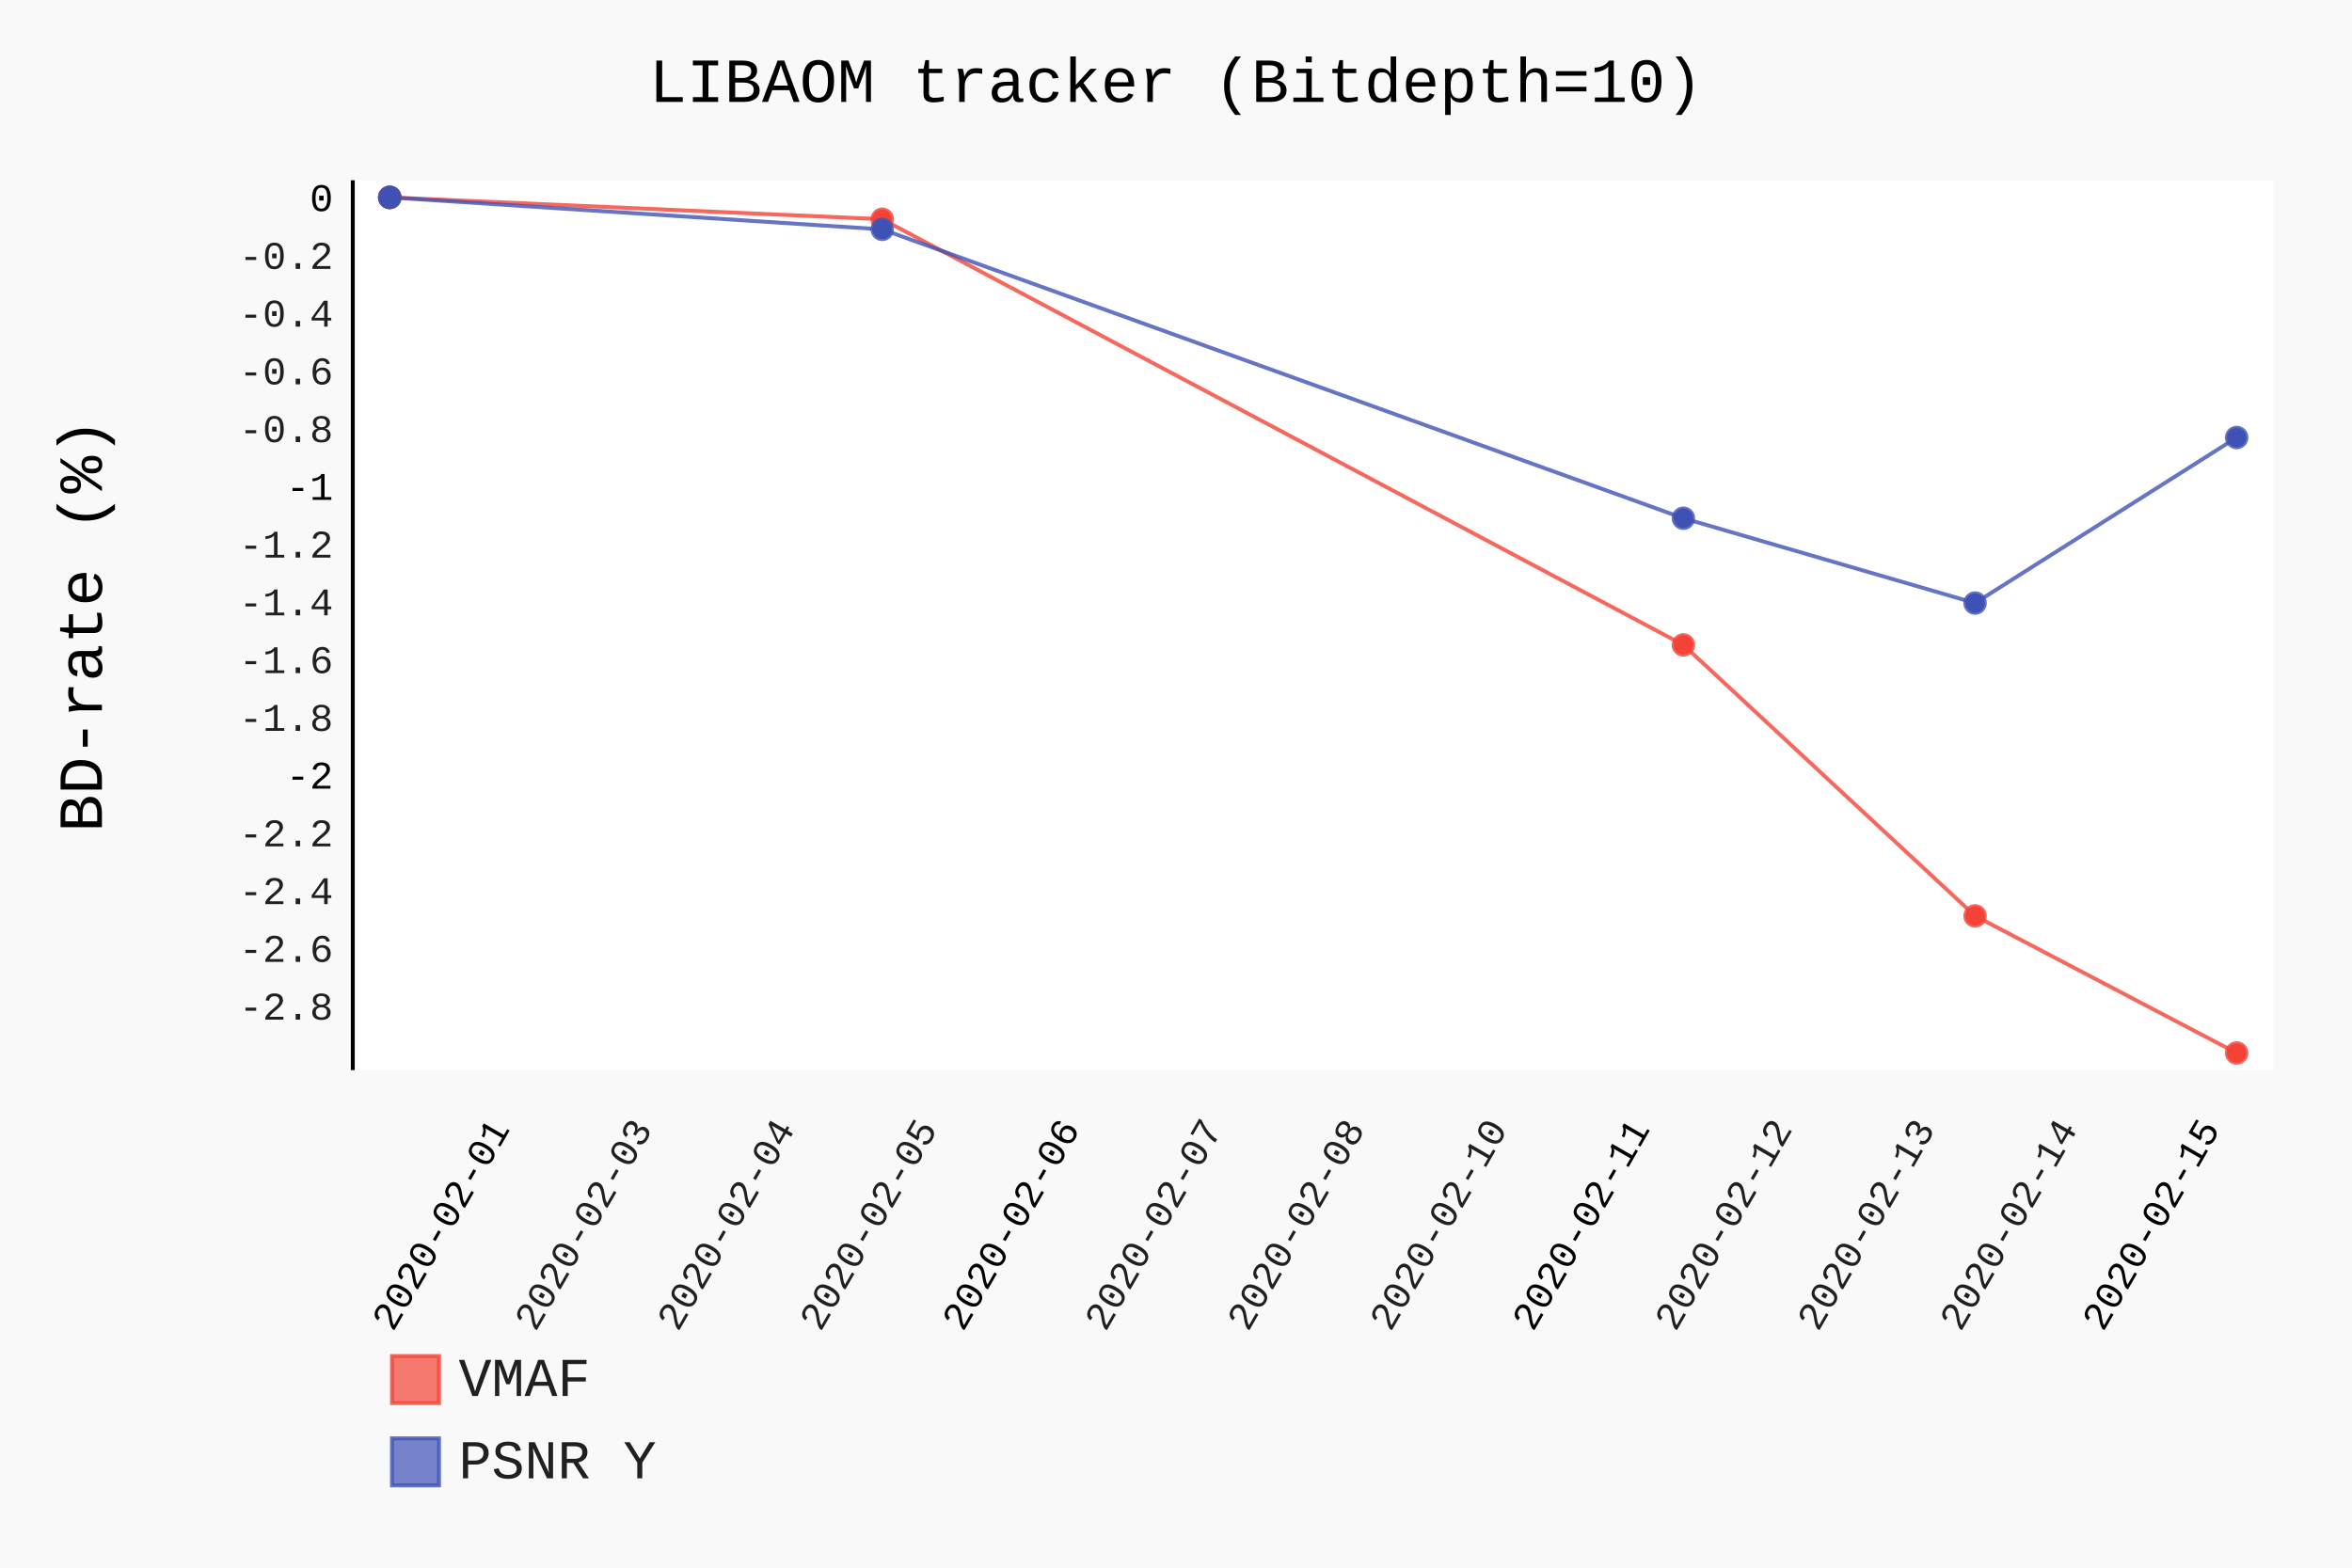
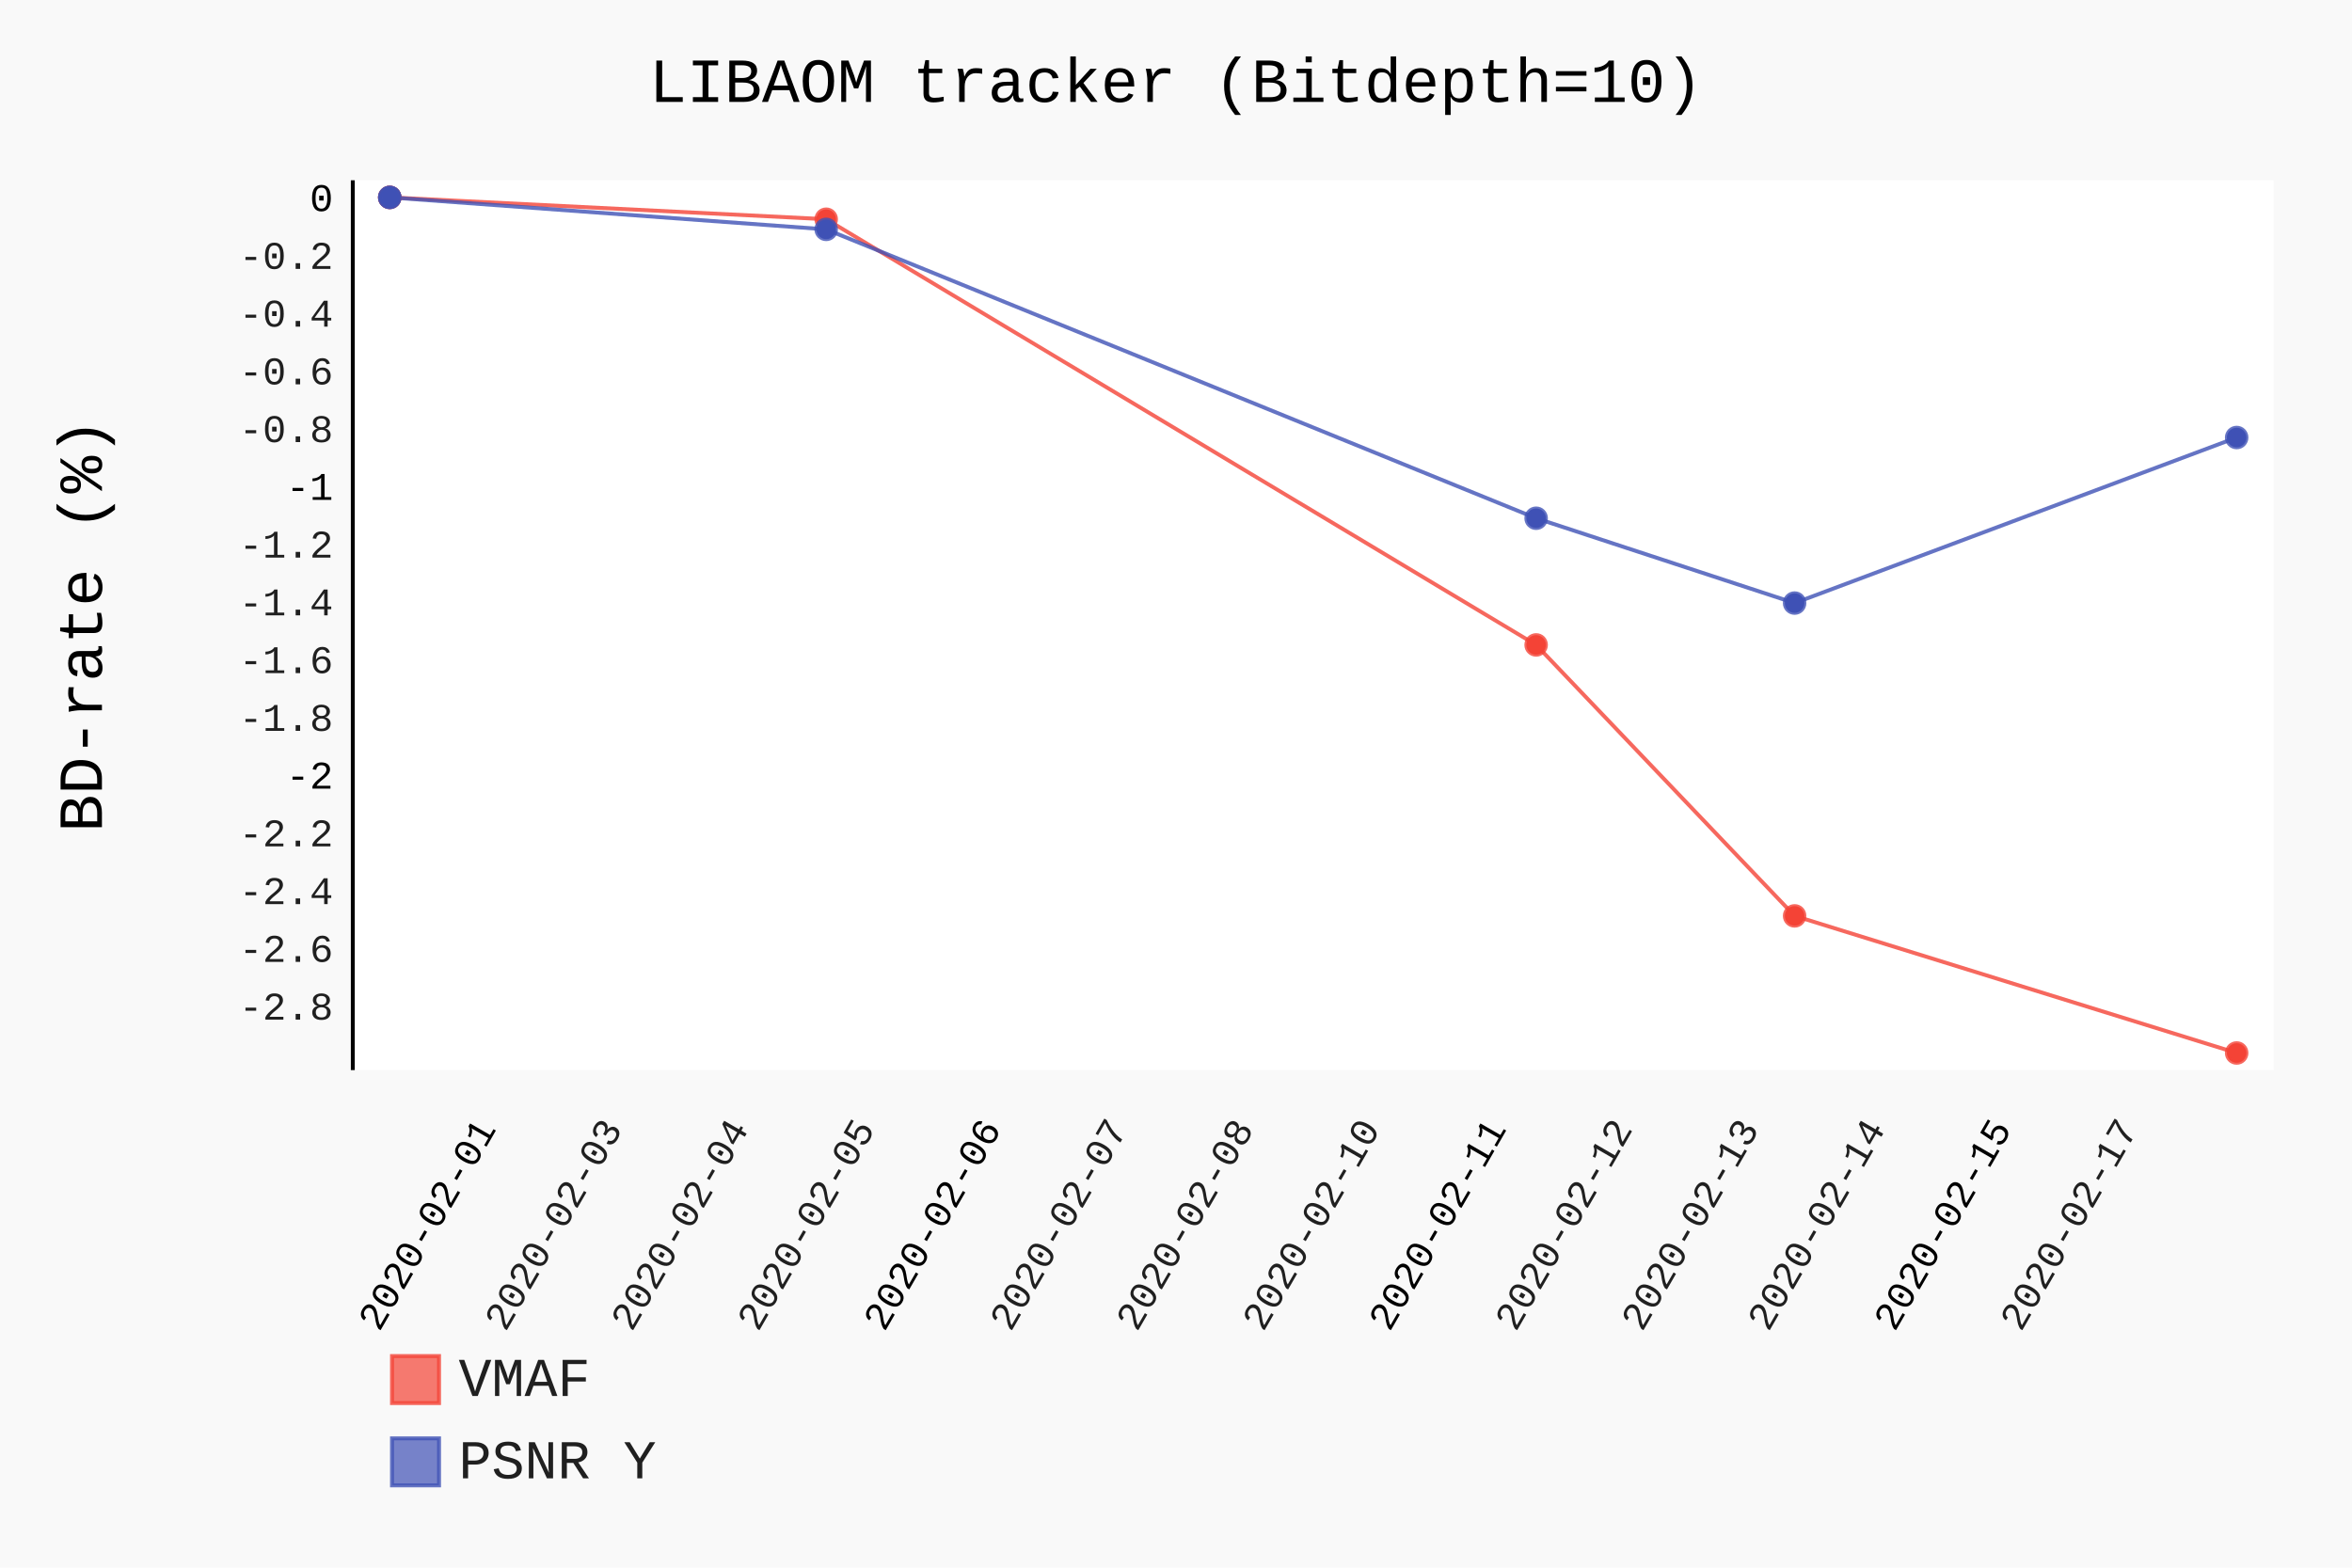
- <svg xmlns="http://www.w3.org/2000/svg" class="pygal-chart" id="chart-3ece4df2-cf6f-4308-bfe9-6f67e9da307a" viewBox="0 0 600 400">
+ <svg xmlns="http://www.w3.org/2000/svg" class="pygal-chart" id="chart-fdd110ca-63b4-4021-9300-83db6203d521" viewBox="0 0 600 400">
  <defs>
-     <style type="text/css">#chart-3ece4df2-cf6f-4308-bfe9-6f67e9da307a{-webkit-user-select:none;-webkit-font-smoothing:antialiased;font-family:Consolas,"Liberation Mono",Menlo,Courier,monospace}#chart-3ece4df2-cf6f-4308-bfe9-6f67e9da307a .title{font-family:Consolas,"Liberation Mono",Menlo,Courier,monospace;font-size:16px}#chart-3ece4df2-cf6f-4308-bfe9-6f67e9da307a .legends .legend text{font-family:Consolas,"Liberation Mono",Menlo,Courier,monospace;font-size:14px}#chart-3ece4df2-cf6f-4308-bfe9-6f67e9da307a .axis text{font-family:Consolas,"Liberation Mono",Menlo,Courier,monospace;font-size:10px}#chart-3ece4df2-cf6f-4308-bfe9-6f67e9da307a .axis text.major{font-family:Consolas,"Liberation Mono",Menlo,Courier,monospace;font-size:10px}#chart-3ece4df2-cf6f-4308-bfe9-6f67e9da307a .text-overlay text.value{font-family:Consolas,"Liberation Mono",Menlo,Courier,monospace;font-size:16px}#chart-3ece4df2-cf6f-4308-bfe9-6f67e9da307a .text-overlay text.label{font-family:Consolas,"Liberation Mono",Menlo,Courier,monospace;font-size:10px}#chart-3ece4df2-cf6f-4308-bfe9-6f67e9da307a .tooltip{font-family:Consolas,"Liberation Mono",Menlo,Courier,monospace;font-size:14px}#chart-3ece4df2-cf6f-4308-bfe9-6f67e9da307a text.no_data{font-family:Consolas,"Liberation Mono",Menlo,Courier,monospace;font-size:64px}
- #chart-3ece4df2-cf6f-4308-bfe9-6f67e9da307a{background-color:rgba(249,249,249,1)}#chart-3ece4df2-cf6f-4308-bfe9-6f67e9da307a path,#chart-3ece4df2-cf6f-4308-bfe9-6f67e9da307a line,#chart-3ece4df2-cf6f-4308-bfe9-6f67e9da307a rect,#chart-3ece4df2-cf6f-4308-bfe9-6f67e9da307a circle{-webkit-transition:150ms;-moz-transition:150ms;transition:150ms}#chart-3ece4df2-cf6f-4308-bfe9-6f67e9da307a .graph &gt; .background{fill:rgba(249,249,249,1)}#chart-3ece4df2-cf6f-4308-bfe9-6f67e9da307a .plot &gt; .background{fill:rgba(255,255,255,1)}#chart-3ece4df2-cf6f-4308-bfe9-6f67e9da307a .graph{fill:rgba(0,0,0,.87)}#chart-3ece4df2-cf6f-4308-bfe9-6f67e9da307a text.no_data{fill:rgba(0,0,0,1)}#chart-3ece4df2-cf6f-4308-bfe9-6f67e9da307a .title{fill:rgba(0,0,0,1)}#chart-3ece4df2-cf6f-4308-bfe9-6f67e9da307a .legends .legend text{fill:rgba(0,0,0,.87)}#chart-3ece4df2-cf6f-4308-bfe9-6f67e9da307a .legends .legend:hover text{fill:rgba(0,0,0,1)}#chart-3ece4df2-cf6f-4308-bfe9-6f67e9da307a .axis .line{stroke:rgba(0,0,0,1)}#chart-3ece4df2-cf6f-4308-bfe9-6f67e9da307a .axis .guide.line{stroke:rgba(0,0,0,.54)}#chart-3ece4df2-cf6f-4308-bfe9-6f67e9da307a .axis .major.line{stroke:rgba(0,0,0,.87)}#chart-3ece4df2-cf6f-4308-bfe9-6f67e9da307a .axis text.major{fill:rgba(0,0,0,1)}#chart-3ece4df2-cf6f-4308-bfe9-6f67e9da307a .axis.y .guides:hover .guide.line,#chart-3ece4df2-cf6f-4308-bfe9-6f67e9da307a .line-graph .axis.x .guides:hover .guide.line,#chart-3ece4df2-cf6f-4308-bfe9-6f67e9da307a .stackedline-graph .axis.x .guides:hover .guide.line,#chart-3ece4df2-cf6f-4308-bfe9-6f67e9da307a .xy-graph .axis.x .guides:hover .guide.line{stroke:rgba(0,0,0,1)}#chart-3ece4df2-cf6f-4308-bfe9-6f67e9da307a .axis .guides:hover text{fill:rgba(0,0,0,1)}#chart-3ece4df2-cf6f-4308-bfe9-6f67e9da307a .reactive{fill-opacity:.7;stroke-opacity:.8}#chart-3ece4df2-cf6f-4308-bfe9-6f67e9da307a .ci{stroke:rgba(0,0,0,.87)}#chart-3ece4df2-cf6f-4308-bfe9-6f67e9da307a .reactive.active,#chart-3ece4df2-cf6f-4308-bfe9-6f67e9da307a .active .reactive{fill-opacity:.8;stroke-opacity:.9;stroke-width:4}#chart-3ece4df2-cf6f-4308-bfe9-6f67e9da307a .ci .reactive.active{stroke-width:1.5}#chart-3ece4df2-cf6f-4308-bfe9-6f67e9da307a .series text{fill:rgba(0,0,0,1)}#chart-3ece4df2-cf6f-4308-bfe9-6f67e9da307a .tooltip rect{fill:rgba(255,255,255,1);stroke:rgba(0,0,0,1);-webkit-transition:opacity 150ms;-moz-transition:opacity 150ms;transition:opacity 150ms}#chart-3ece4df2-cf6f-4308-bfe9-6f67e9da307a .tooltip .label{fill:rgba(0,0,0,.87)}#chart-3ece4df2-cf6f-4308-bfe9-6f67e9da307a .tooltip .label{fill:rgba(0,0,0,.87)}#chart-3ece4df2-cf6f-4308-bfe9-6f67e9da307a .tooltip .legend{font-size:.8em;fill:rgba(0,0,0,.54)}#chart-3ece4df2-cf6f-4308-bfe9-6f67e9da307a .tooltip .x_label{font-size:.6em;fill:rgba(0,0,0,1)}#chart-3ece4df2-cf6f-4308-bfe9-6f67e9da307a .tooltip .xlink{font-size:.5em;text-decoration:underline}#chart-3ece4df2-cf6f-4308-bfe9-6f67e9da307a .tooltip .value{font-size:1.5em}#chart-3ece4df2-cf6f-4308-bfe9-6f67e9da307a .bound{font-size:.5em}#chart-3ece4df2-cf6f-4308-bfe9-6f67e9da307a .max-value{font-size:.75em;fill:rgba(0,0,0,.54)}#chart-3ece4df2-cf6f-4308-bfe9-6f67e9da307a .map-element{fill:rgba(255,255,255,1);stroke:rgba(0,0,0,.54) !important}#chart-3ece4df2-cf6f-4308-bfe9-6f67e9da307a .map-element .reactive{fill-opacity:inherit;stroke-opacity:inherit}#chart-3ece4df2-cf6f-4308-bfe9-6f67e9da307a .color-0,#chart-3ece4df2-cf6f-4308-bfe9-6f67e9da307a .color-0 a:visited{stroke:#F44336;fill:#F44336}#chart-3ece4df2-cf6f-4308-bfe9-6f67e9da307a .color-1,#chart-3ece4df2-cf6f-4308-bfe9-6f67e9da307a .color-1 a:visited{stroke:#3F51B5;fill:#3F51B5}#chart-3ece4df2-cf6f-4308-bfe9-6f67e9da307a .text-overlay .color-0 text{fill:black}#chart-3ece4df2-cf6f-4308-bfe9-6f67e9da307a .text-overlay .color-1 text{fill:black}
- #chart-3ece4df2-cf6f-4308-bfe9-6f67e9da307a text.no_data{text-anchor:middle}#chart-3ece4df2-cf6f-4308-bfe9-6f67e9da307a .guide.line{fill:none}#chart-3ece4df2-cf6f-4308-bfe9-6f67e9da307a .centered{text-anchor:middle}#chart-3ece4df2-cf6f-4308-bfe9-6f67e9da307a .title{text-anchor:middle}#chart-3ece4df2-cf6f-4308-bfe9-6f67e9da307a .legends .legend text{fill-opacity:1}#chart-3ece4df2-cf6f-4308-bfe9-6f67e9da307a .axis.x text{text-anchor:middle}#chart-3ece4df2-cf6f-4308-bfe9-6f67e9da307a .axis.x:not(.web) text[transform]{text-anchor:start}#chart-3ece4df2-cf6f-4308-bfe9-6f67e9da307a .axis.x:not(.web) text[transform].backwards{text-anchor:end}#chart-3ece4df2-cf6f-4308-bfe9-6f67e9da307a .axis.y text{text-anchor:end}#chart-3ece4df2-cf6f-4308-bfe9-6f67e9da307a .axis.y text[transform].backwards{text-anchor:start}#chart-3ece4df2-cf6f-4308-bfe9-6f67e9da307a .axis.y2 text{text-anchor:start}#chart-3ece4df2-cf6f-4308-bfe9-6f67e9da307a .axis.y2 text[transform].backwards{text-anchor:end}#chart-3ece4df2-cf6f-4308-bfe9-6f67e9da307a .axis .guide.line{stroke-dasharray:4,4}#chart-3ece4df2-cf6f-4308-bfe9-6f67e9da307a .axis .major.guide.line{stroke-dasharray:6,6}#chart-3ece4df2-cf6f-4308-bfe9-6f67e9da307a .horizontal .axis.y .guide.line,#chart-3ece4df2-cf6f-4308-bfe9-6f67e9da307a .horizontal .axis.y2 .guide.line,#chart-3ece4df2-cf6f-4308-bfe9-6f67e9da307a .vertical .axis.x .guide.line{opacity:0}#chart-3ece4df2-cf6f-4308-bfe9-6f67e9da307a .horizontal .axis.always_show .guide.line,#chart-3ece4df2-cf6f-4308-bfe9-6f67e9da307a .vertical .axis.always_show .guide.line{opacity:1 !important}#chart-3ece4df2-cf6f-4308-bfe9-6f67e9da307a .axis.y .guides:hover .guide.line,#chart-3ece4df2-cf6f-4308-bfe9-6f67e9da307a .axis.y2 .guides:hover .guide.line,#chart-3ece4df2-cf6f-4308-bfe9-6f67e9da307a .axis.x .guides:hover .guide.line{opacity:1}#chart-3ece4df2-cf6f-4308-bfe9-6f67e9da307a .axis .guides:hover text{opacity:1}#chart-3ece4df2-cf6f-4308-bfe9-6f67e9da307a .nofill{fill:none}#chart-3ece4df2-cf6f-4308-bfe9-6f67e9da307a .subtle-fill{fill-opacity:.2}#chart-3ece4df2-cf6f-4308-bfe9-6f67e9da307a .dot{stroke-width:1px;fill-opacity:1}#chart-3ece4df2-cf6f-4308-bfe9-6f67e9da307a .dot.active{stroke-width:5px}#chart-3ece4df2-cf6f-4308-bfe9-6f67e9da307a .dot.negative{fill:transparent}#chart-3ece4df2-cf6f-4308-bfe9-6f67e9da307a text,#chart-3ece4df2-cf6f-4308-bfe9-6f67e9da307a tspan{stroke:none !important}#chart-3ece4df2-cf6f-4308-bfe9-6f67e9da307a .series text.active{opacity:1}#chart-3ece4df2-cf6f-4308-bfe9-6f67e9da307a .tooltip rect{fill-opacity:.95;stroke-width:.5}#chart-3ece4df2-cf6f-4308-bfe9-6f67e9da307a .tooltip text{fill-opacity:1}#chart-3ece4df2-cf6f-4308-bfe9-6f67e9da307a .showable{visibility:hidden}#chart-3ece4df2-cf6f-4308-bfe9-6f67e9da307a .showable.shown{visibility:visible}#chart-3ece4df2-cf6f-4308-bfe9-6f67e9da307a .gauge-background{fill:rgba(229,229,229,1);stroke:none}#chart-3ece4df2-cf6f-4308-bfe9-6f67e9da307a .bg-lines{stroke:rgba(249,249,249,1);stroke-width:2px}</style>
+     <style type="text/css">#chart-fdd110ca-63b4-4021-9300-83db6203d521{-webkit-user-select:none;-webkit-font-smoothing:antialiased;font-family:Consolas,"Liberation Mono",Menlo,Courier,monospace}#chart-fdd110ca-63b4-4021-9300-83db6203d521 .title{font-family:Consolas,"Liberation Mono",Menlo,Courier,monospace;font-size:16px}#chart-fdd110ca-63b4-4021-9300-83db6203d521 .legends .legend text{font-family:Consolas,"Liberation Mono",Menlo,Courier,monospace;font-size:14px}#chart-fdd110ca-63b4-4021-9300-83db6203d521 .axis text{font-family:Consolas,"Liberation Mono",Menlo,Courier,monospace;font-size:10px}#chart-fdd110ca-63b4-4021-9300-83db6203d521 .axis text.major{font-family:Consolas,"Liberation Mono",Menlo,Courier,monospace;font-size:10px}#chart-fdd110ca-63b4-4021-9300-83db6203d521 .text-overlay text.value{font-family:Consolas,"Liberation Mono",Menlo,Courier,monospace;font-size:16px}#chart-fdd110ca-63b4-4021-9300-83db6203d521 .text-overlay text.label{font-family:Consolas,"Liberation Mono",Menlo,Courier,monospace;font-size:10px}#chart-fdd110ca-63b4-4021-9300-83db6203d521 .tooltip{font-family:Consolas,"Liberation Mono",Menlo,Courier,monospace;font-size:14px}#chart-fdd110ca-63b4-4021-9300-83db6203d521 text.no_data{font-family:Consolas,"Liberation Mono",Menlo,Courier,monospace;font-size:64px}
+ #chart-fdd110ca-63b4-4021-9300-83db6203d521{background-color:rgba(249,249,249,1)}#chart-fdd110ca-63b4-4021-9300-83db6203d521 path,#chart-fdd110ca-63b4-4021-9300-83db6203d521 line,#chart-fdd110ca-63b4-4021-9300-83db6203d521 rect,#chart-fdd110ca-63b4-4021-9300-83db6203d521 circle{-webkit-transition:150ms;-moz-transition:150ms;transition:150ms}#chart-fdd110ca-63b4-4021-9300-83db6203d521 .graph &gt; .background{fill:rgba(249,249,249,1)}#chart-fdd110ca-63b4-4021-9300-83db6203d521 .plot &gt; .background{fill:rgba(255,255,255,1)}#chart-fdd110ca-63b4-4021-9300-83db6203d521 .graph{fill:rgba(0,0,0,.87)}#chart-fdd110ca-63b4-4021-9300-83db6203d521 text.no_data{fill:rgba(0,0,0,1)}#chart-fdd110ca-63b4-4021-9300-83db6203d521 .title{fill:rgba(0,0,0,1)}#chart-fdd110ca-63b4-4021-9300-83db6203d521 .legends .legend text{fill:rgba(0,0,0,.87)}#chart-fdd110ca-63b4-4021-9300-83db6203d521 .legends .legend:hover text{fill:rgba(0,0,0,1)}#chart-fdd110ca-63b4-4021-9300-83db6203d521 .axis .line{stroke:rgba(0,0,0,1)}#chart-fdd110ca-63b4-4021-9300-83db6203d521 .axis .guide.line{stroke:rgba(0,0,0,.54)}#chart-fdd110ca-63b4-4021-9300-83db6203d521 .axis .major.line{stroke:rgba(0,0,0,.87)}#chart-fdd110ca-63b4-4021-9300-83db6203d521 .axis text.major{fill:rgba(0,0,0,1)}#chart-fdd110ca-63b4-4021-9300-83db6203d521 .axis.y .guides:hover .guide.line,#chart-fdd110ca-63b4-4021-9300-83db6203d521 .line-graph .axis.x .guides:hover .guide.line,#chart-fdd110ca-63b4-4021-9300-83db6203d521 .stackedline-graph .axis.x .guides:hover .guide.line,#chart-fdd110ca-63b4-4021-9300-83db6203d521 .xy-graph .axis.x .guides:hover .guide.line{stroke:rgba(0,0,0,1)}#chart-fdd110ca-63b4-4021-9300-83db6203d521 .axis .guides:hover text{fill:rgba(0,0,0,1)}#chart-fdd110ca-63b4-4021-9300-83db6203d521 .reactive{fill-opacity:.7;stroke-opacity:.8}#chart-fdd110ca-63b4-4021-9300-83db6203d521 .ci{stroke:rgba(0,0,0,.87)}#chart-fdd110ca-63b4-4021-9300-83db6203d521 .reactive.active,#chart-fdd110ca-63b4-4021-9300-83db6203d521 .active .reactive{fill-opacity:.8;stroke-opacity:.9;stroke-width:4}#chart-fdd110ca-63b4-4021-9300-83db6203d521 .ci .reactive.active{stroke-width:1.5}#chart-fdd110ca-63b4-4021-9300-83db6203d521 .series text{fill:rgba(0,0,0,1)}#chart-fdd110ca-63b4-4021-9300-83db6203d521 .tooltip rect{fill:rgba(255,255,255,1);stroke:rgba(0,0,0,1);-webkit-transition:opacity 150ms;-moz-transition:opacity 150ms;transition:opacity 150ms}#chart-fdd110ca-63b4-4021-9300-83db6203d521 .tooltip .label{fill:rgba(0,0,0,.87)}#chart-fdd110ca-63b4-4021-9300-83db6203d521 .tooltip .label{fill:rgba(0,0,0,.87)}#chart-fdd110ca-63b4-4021-9300-83db6203d521 .tooltip .legend{font-size:.8em;fill:rgba(0,0,0,.54)}#chart-fdd110ca-63b4-4021-9300-83db6203d521 .tooltip .x_label{font-size:.6em;fill:rgba(0,0,0,1)}#chart-fdd110ca-63b4-4021-9300-83db6203d521 .tooltip .xlink{font-size:.5em;text-decoration:underline}#chart-fdd110ca-63b4-4021-9300-83db6203d521 .tooltip .value{font-size:1.5em}#chart-fdd110ca-63b4-4021-9300-83db6203d521 .bound{font-size:.5em}#chart-fdd110ca-63b4-4021-9300-83db6203d521 .max-value{font-size:.75em;fill:rgba(0,0,0,.54)}#chart-fdd110ca-63b4-4021-9300-83db6203d521 .map-element{fill:rgba(255,255,255,1);stroke:rgba(0,0,0,.54) !important}#chart-fdd110ca-63b4-4021-9300-83db6203d521 .map-element .reactive{fill-opacity:inherit;stroke-opacity:inherit}#chart-fdd110ca-63b4-4021-9300-83db6203d521 .color-0,#chart-fdd110ca-63b4-4021-9300-83db6203d521 .color-0 a:visited{stroke:#F44336;fill:#F44336}#chart-fdd110ca-63b4-4021-9300-83db6203d521 .color-1,#chart-fdd110ca-63b4-4021-9300-83db6203d521 .color-1 a:visited{stroke:#3F51B5;fill:#3F51B5}#chart-fdd110ca-63b4-4021-9300-83db6203d521 .text-overlay .color-0 text{fill:black}#chart-fdd110ca-63b4-4021-9300-83db6203d521 .text-overlay .color-1 text{fill:black}
+ #chart-fdd110ca-63b4-4021-9300-83db6203d521 text.no_data{text-anchor:middle}#chart-fdd110ca-63b4-4021-9300-83db6203d521 .guide.line{fill:none}#chart-fdd110ca-63b4-4021-9300-83db6203d521 .centered{text-anchor:middle}#chart-fdd110ca-63b4-4021-9300-83db6203d521 .title{text-anchor:middle}#chart-fdd110ca-63b4-4021-9300-83db6203d521 .legends .legend text{fill-opacity:1}#chart-fdd110ca-63b4-4021-9300-83db6203d521 .axis.x text{text-anchor:middle}#chart-fdd110ca-63b4-4021-9300-83db6203d521 .axis.x:not(.web) text[transform]{text-anchor:start}#chart-fdd110ca-63b4-4021-9300-83db6203d521 .axis.x:not(.web) text[transform].backwards{text-anchor:end}#chart-fdd110ca-63b4-4021-9300-83db6203d521 .axis.y text{text-anchor:end}#chart-fdd110ca-63b4-4021-9300-83db6203d521 .axis.y text[transform].backwards{text-anchor:start}#chart-fdd110ca-63b4-4021-9300-83db6203d521 .axis.y2 text{text-anchor:start}#chart-fdd110ca-63b4-4021-9300-83db6203d521 .axis.y2 text[transform].backwards{text-anchor:end}#chart-fdd110ca-63b4-4021-9300-83db6203d521 .axis .guide.line{stroke-dasharray:4,4}#chart-fdd110ca-63b4-4021-9300-83db6203d521 .axis .major.guide.line{stroke-dasharray:6,6}#chart-fdd110ca-63b4-4021-9300-83db6203d521 .horizontal .axis.y .guide.line,#chart-fdd110ca-63b4-4021-9300-83db6203d521 .horizontal .axis.y2 .guide.line,#chart-fdd110ca-63b4-4021-9300-83db6203d521 .vertical .axis.x .guide.line{opacity:0}#chart-fdd110ca-63b4-4021-9300-83db6203d521 .horizontal .axis.always_show .guide.line,#chart-fdd110ca-63b4-4021-9300-83db6203d521 .vertical .axis.always_show .guide.line{opacity:1 !important}#chart-fdd110ca-63b4-4021-9300-83db6203d521 .axis.y .guides:hover .guide.line,#chart-fdd110ca-63b4-4021-9300-83db6203d521 .axis.y2 .guides:hover .guide.line,#chart-fdd110ca-63b4-4021-9300-83db6203d521 .axis.x .guides:hover .guide.line{opacity:1}#chart-fdd110ca-63b4-4021-9300-83db6203d521 .axis .guides:hover text{opacity:1}#chart-fdd110ca-63b4-4021-9300-83db6203d521 .nofill{fill:none}#chart-fdd110ca-63b4-4021-9300-83db6203d521 .subtle-fill{fill-opacity:.2}#chart-fdd110ca-63b4-4021-9300-83db6203d521 .dot{stroke-width:1px;fill-opacity:1}#chart-fdd110ca-63b4-4021-9300-83db6203d521 .dot.active{stroke-width:5px}#chart-fdd110ca-63b4-4021-9300-83db6203d521 .dot.negative{fill:transparent}#chart-fdd110ca-63b4-4021-9300-83db6203d521 text,#chart-fdd110ca-63b4-4021-9300-83db6203d521 tspan{stroke:none !important}#chart-fdd110ca-63b4-4021-9300-83db6203d521 .series text.active{opacity:1}#chart-fdd110ca-63b4-4021-9300-83db6203d521 .tooltip rect{fill-opacity:.95;stroke-width:.5}#chart-fdd110ca-63b4-4021-9300-83db6203d521 .tooltip text{fill-opacity:1}#chart-fdd110ca-63b4-4021-9300-83db6203d521 .showable{visibility:hidden}#chart-fdd110ca-63b4-4021-9300-83db6203d521 .showable.shown{visibility:visible}#chart-fdd110ca-63b4-4021-9300-83db6203d521 .gauge-background{fill:rgba(229,229,229,1);stroke:none}#chart-fdd110ca-63b4-4021-9300-83db6203d521 .bg-lines{stroke:rgba(249,249,249,1);stroke-width:2px}</style>
  </defs>
  <g class="graph datetimeline-graph vertical">
    <rect class="background" height="400" width="600" x="0" y="0" />
    <g class="plot" transform="translate(90, 46)">
      <rect class="background" height="227.038" width="490.0" x="0" y="0" />
      <g class="axis y">
        <g class="guides">
          <text class="" x="-5" y="214.154">-2.8</text>
        </g>
        <g class="guides">
          <text class="" x="-5" y="199.419">-2.6</text>
        </g>
        <g class="guides">
          <text class="" x="-5" y="184.684">-2.4</text>
        </g>
        <g class="guides">
          <text class="" x="-5" y="169.95">-2.2</text>
        </g>
        <g class="guides">
          <text class="major" x="-5" y="155.215">-2</text>
        </g>
        <g class="guides">
          <text class="" x="-5" y="140.48">-1.8</text>
        </g>
        <g class="guides">
          <text class="" x="-5" y="125.745">-1.6</text>
        </g>
        <g class="guides">
          <text class="" x="-5" y="111.01">-1.4</text>
        </g>
        <g class="guides">
          <text class="" x="-5" y="96.275">-1.2</text>
        </g>
        <g class="guides">
          <text class="major" x="-5" y="81.54">-1</text>
        </g>
        <g class="guides">
          <text class="" x="-5" y="66.806">-0.8</text>
        </g>
        <g class="guides">
          <text class="" x="-5" y="52.071">-0.6</text>
        </g>
        <g class="guides">
          <text class="" x="-5" y="37.336">-0.4</text>
        </g>
        <g class="guides">
          <text class="" x="-5" y="22.601">-0.2</text>
        </g>
        <g class="guides">
          <text class="major" x="-5" y="7.866">0</text>
        </g>
      </g>
      <g class="axis x">
        <path class="line" d="M0 0 v227.038" />
        <g class="guides">
-           <path class="major guide line" d="M40.252 0 v227.038" />
-           <text class="major backwards" transform="rotate(300 40.25166 242.0385)" x="40.252" y="242.038">2020-02-01</text>
+           <path class="major guide line" d="M36.742 0 v227.038" />
+           <text class="major backwards" transform="rotate(300 36.74236 242.0385)" x="36.742" y="242.038">2020-02-01</text>
        </g>
        <g class="guides">
-           <path class="guide line" d="M76.606 0 v227.038" />
-           <text class="backwards" transform="rotate(300 76.60613 242.0385)" x="76.606" y="242.038">2020-02-03</text>
+           <path class="guide line" d="M68.958 0 v227.038" />
+           <text class="backwards" transform="rotate(300 68.95849 242.0385)" x="68.958" y="242.038">2020-02-03</text>
        </g>
        <g class="guides">
-           <path class="guide line" d="M112.961 0 v227.038" />
-           <text class="backwards" transform="rotate(300 112.9606 242.0385)" x="112.961" y="242.038">2020-02-04</text>
+           <path class="guide line" d="M101.175 0 v227.038" />
+           <text class="backwards" transform="rotate(300 101.1746 242.0385)" x="101.175" y="242.038">2020-02-04</text>
        </g>
        <g class="guides">
-           <path class="guide line" d="M149.315 0 v227.038" />
-           <text class="backwards" transform="rotate(300 149.3151 242.0385)" x="149.315" y="242.038">2020-02-05</text>
+           <path class="guide line" d="M133.391 0 v227.038" />
+           <text class="backwards" transform="rotate(300 133.3908 242.0385)" x="133.391" y="242.038">2020-02-05</text>
        </g>
        <g class="guides">
-           <path class="major guide line" d="M185.67 0 v227.038" />
-           <text class="major backwards" transform="rotate(300 185.6695 242.0385)" x="185.67" y="242.038">2020-02-06</text>
+           <path class="major guide line" d="M165.607 0 v227.038" />
+           <text class="major backwards" transform="rotate(300 165.6069 242.0385)" x="165.607" y="242.038">2020-02-06</text>
        </g>
        <g class="guides">
-           <path class="guide line" d="M222.024 0 v227.038" />
-           <text class="backwards" transform="rotate(300 222.024 242.0385)" x="222.024" y="242.038">2020-02-07</text>
+           <path class="guide line" d="M197.823 0 v227.038" />
+           <text class="backwards" transform="rotate(300 197.823 242.0385)" x="197.823" y="242.038">2020-02-07</text>
        </g>
        <g class="guides">
-           <path class="guide line" d="M258.378 0 v227.038" />
-           <text class="backwards" transform="rotate(300 258.3784 242.0385)" x="258.378" y="242.038">2020-02-08</text>
+           <path class="guide line" d="M230.039 0 v227.038" />
+           <text class="backwards" transform="rotate(300 230.0392 242.0385)" x="230.039" y="242.038">2020-02-08</text>
        </g>
        <g class="guides">
-           <path class="guide line" d="M294.733 0 v227.038" />
-           <text class="backwards" transform="rotate(300 294.7329 242.0385)" x="294.733" y="242.038">2020-02-10</text>
+           <path class="guide line" d="M262.255 0 v227.038" />
+           <text class="backwards" transform="rotate(300 262.2553 242.0385)" x="262.255" y="242.038">2020-02-10</text>
        </g>
        <g class="guides">
-           <path class="major guide line" d="M331.087 0 v227.038" />
-           <text class="major backwards" transform="rotate(300 331.0874 242.0385)" x="331.087" y="242.038">2020-02-11</text>
+           <path class="major guide line" d="M294.471 0 v227.038" />
+           <text class="major backwards" transform="rotate(300 294.4714 242.0385)" x="294.471" y="242.038">2020-02-11</text>
        </g>
        <g class="guides">
-           <path class="guide line" d="M367.442 0 v227.038" />
-           <text class="backwards" transform="rotate(300 367.4418 242.0385)" x="367.442" y="242.038">2020-02-12</text>
+           <path class="guide line" d="M326.688 0 v227.038" />
+           <text class="backwards" transform="rotate(300 326.6875 242.0385)" x="326.688" y="242.038">2020-02-12</text>
        </g>
        <g class="guides">
-           <path class="guide line" d="M403.796 0 v227.038" />
-           <text class="backwards" transform="rotate(300 403.7963 242.0385)" x="403.796" y="242.038">2020-02-13</text>
+           <path class="guide line" d="M358.904 0 v227.038" />
+           <text class="backwards" transform="rotate(300 358.9037 242.0385)" x="358.904" y="242.038">2020-02-13</text>
        </g>
        <g class="guides">
-           <path class="guide line" d="M440.151 0 v227.038" />
-           <text class="backwards" transform="rotate(300 440.1508 242.0385)" x="440.151" y="242.038">2020-02-14</text>
+           <path class="guide line" d="M391.12 0 v227.038" />
+           <text class="backwards" transform="rotate(300 391.1198 242.0385)" x="391.12" y="242.038">2020-02-14</text>
        </g>
        <g class="guides">
-           <path class="major guide line" d="M476.505 0 v227.038" />
-           <text class="major backwards" transform="rotate(300 476.5052 242.0385)" x="476.505" y="242.038">2020-02-15</text>
+           <path class="major guide line" d="M423.336 0 v227.038" />
+           <text class="major backwards" transform="rotate(300 423.3359 242.0385)" x="423.336" y="242.038">2020-02-15</text>
+         </g>
+         <g class="guides">
+           <path class="guide line" d="M455.552 0 v227.038" />
+           <text class="backwards" transform="rotate(300 455.5521 242.0385)" x="455.552" y="242.038">2020-02-17</text>
        </g>
      </g>
      <g class="series serie-0 color-0">
-         <path class="line reactive nofill" d="M9.423 4.366 L9.423 4.366 135.064 9.936 339.438 118.553 413.846 187.691 480.577 222.672" />
+         <path class="line reactive nofill" d="M9.423 4.366 L9.423 4.366 120.762 9.936 301.871 118.553 367.81 187.691 480.577 222.672" />
      </g>
      <g class="series serie-1 color-1">
-         <path class="line reactive nofill" d="M9.423 4.366 L9.423 4.366 135.064 12.526 339.438 86.231 413.846 107.876 480.577 65.633" />
+         <path class="line reactive nofill" d="M9.423 4.366 L9.423 4.366 120.762 12.526 301.871 86.231 367.81 107.876 480.577 65.633" />
      </g>
    </g>
    <g class="titles">
      <text class="title plot_title" x="300.0" y="26">LIBAOM tracker (Bitdepth=10)</text>
      <text class="title" transform="rotate(-90 0 159.5192)" x="0" y="185.519">BD-rate (%)</text>
    </g>
    <g class="plot overlay" transform="translate(90, 46)">
      <g class="series serie-0 color-0">
        <g class="dots">
          <circle class="dot reactive tooltip-trigger" cx="9.423" cy="4.366" r="2.5" />
        </g>
        <g class="dots">
          <circle class="dot reactive tooltip-trigger" cx="9.423" cy="4.366" r="2.5" />
        </g>
        <g class="dots">
-           <circle class="dot reactive tooltip-trigger" cx="135.064" cy="9.936" r="2.5" />
+           <circle class="dot reactive tooltip-trigger" cx="120.762" cy="9.936" r="2.5" />
        </g>
        <g class="dots">
-           <circle class="dot reactive tooltip-trigger" cx="339.438" cy="118.553" r="2.5" />
+           <circle class="dot reactive tooltip-trigger" cx="301.871" cy="118.553" r="2.5" />
        </g>
        <g class="dots">
-           <circle class="dot reactive tooltip-trigger" cx="413.846" cy="187.691" r="2.5" />
+           <circle class="dot reactive tooltip-trigger" cx="367.81" cy="187.691" r="2.5" />
        </g>
        <g class="dots">
          <circle class="dot reactive tooltip-trigger" cx="480.577" cy="222.672" r="2.5" />
        </g>
      </g>
      <g class="series serie-1 color-1">
        <g class="dots">
          <circle class="dot reactive tooltip-trigger" cx="9.423" cy="4.366" r="2.5" />
        </g>
        <g class="dots">
          <circle class="dot reactive tooltip-trigger" cx="9.423" cy="4.366" r="2.5" />
        </g>
        <g class="dots">
-           <circle class="dot reactive tooltip-trigger" cx="135.064" cy="12.526" r="2.5" />
+           <circle class="dot reactive tooltip-trigger" cx="120.762" cy="12.526" r="2.5" />
        </g>
        <g class="dots">
-           <circle class="dot reactive tooltip-trigger" cx="339.438" cy="86.231" r="2.5" />
+           <circle class="dot reactive tooltip-trigger" cx="301.871" cy="86.231" r="2.5" />
        </g>
        <g class="dots">
-           <circle class="dot reactive tooltip-trigger" cx="413.846" cy="107.876" r="2.5" />
+           <circle class="dot reactive tooltip-trigger" cx="367.81" cy="107.876" r="2.5" />
        </g>
        <g class="dots">
          <circle class="dot reactive tooltip-trigger" cx="480.577" cy="65.633" r="2.5" />
        </g>
      </g>
    </g>
    <g class="plot text-overlay" transform="translate(90, 46)">
      <g class="series serie-0 color-0" />
      <g class="series serie-1 color-1" />
    </g>
    <g class="plot tooltip-overlay" transform="translate(90, 46)">
      <g class="tooltip" style="opacity: 0" transform="translate(0 0)">
        <rect class="tooltip-box" height="0" rx="0" ry="0" width="0" />
        <g class="text" />
      </g>
    </g>
    <g class="legends" transform="translate(100, 345)">
      <g class="legend reactive activate-serie" id="activate-serie-0">
        <rect class="color-0 reactive" height="12" width="12" x="0.0" y="1.0" />
        <text x="17.0" y="11.2">VMAF</text>
      </g>
      <g class="legend reactive activate-serie" id="activate-serie-1">
        <rect class="color-1 reactive" height="12" width="12" x="0.0" y="22.0" />
        <text x="17.0" y="32.2">PSNR Y</text>
      </g>
    </g>
  </g>
</svg>
